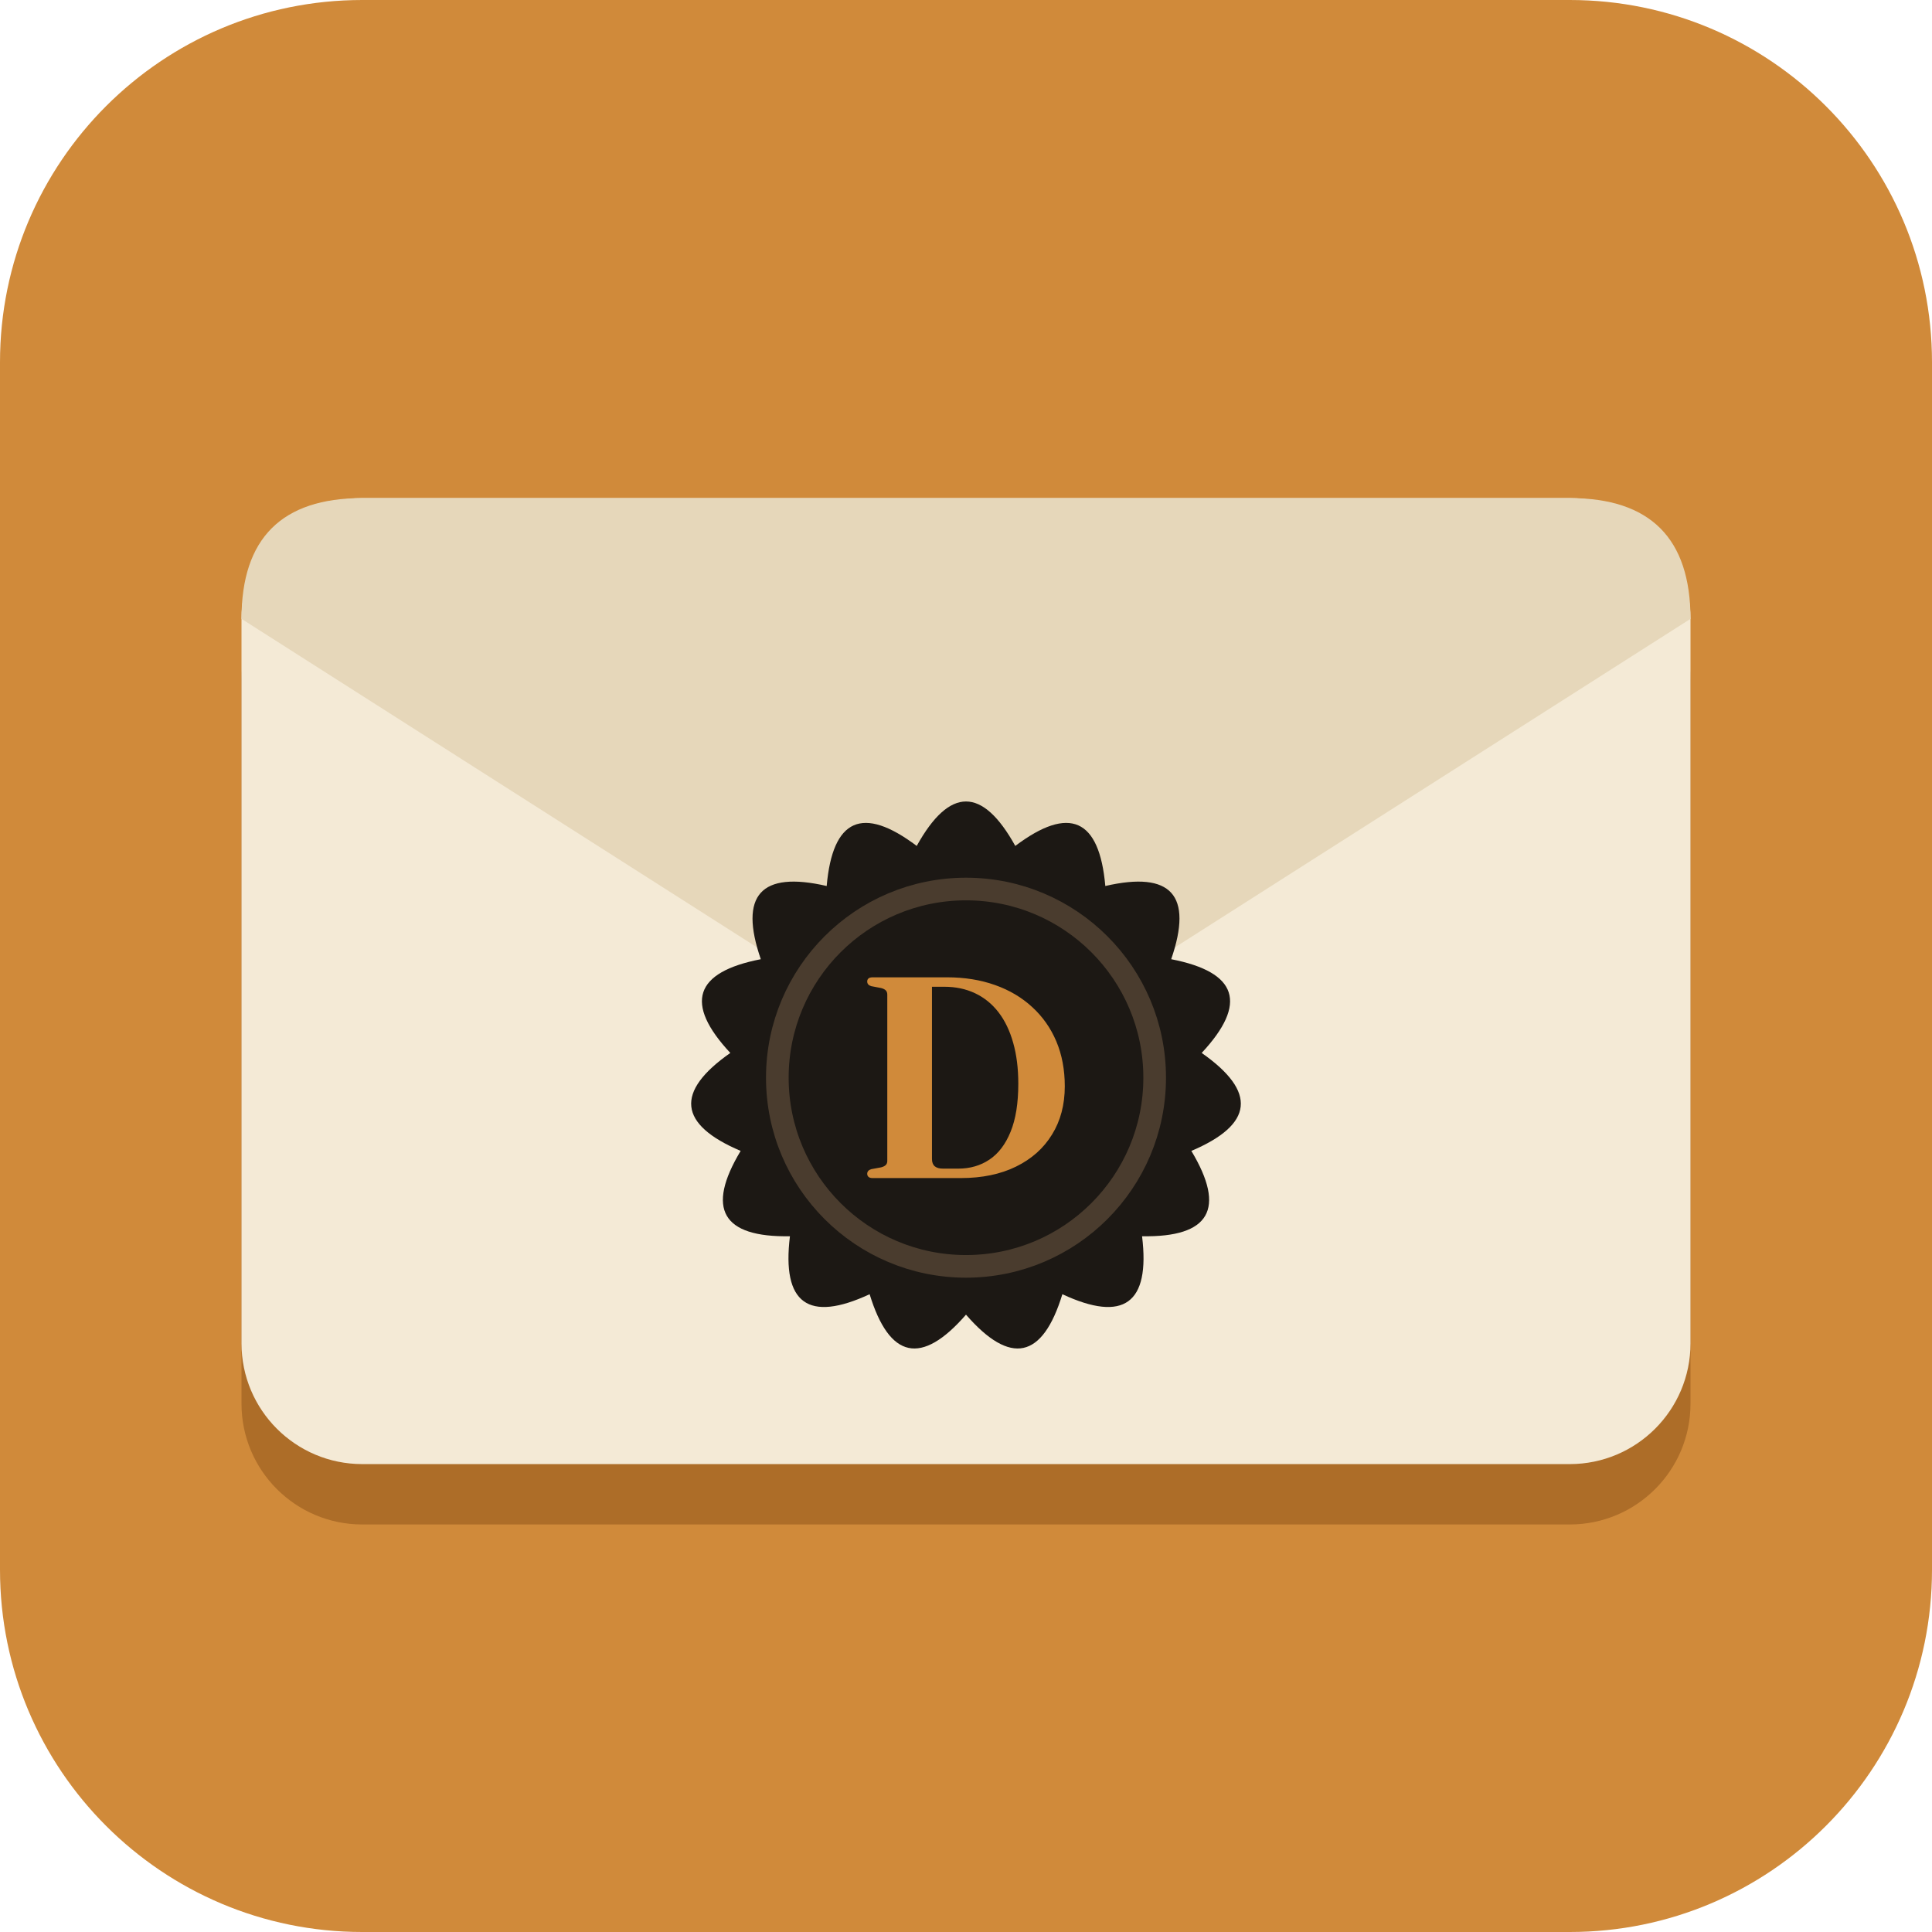
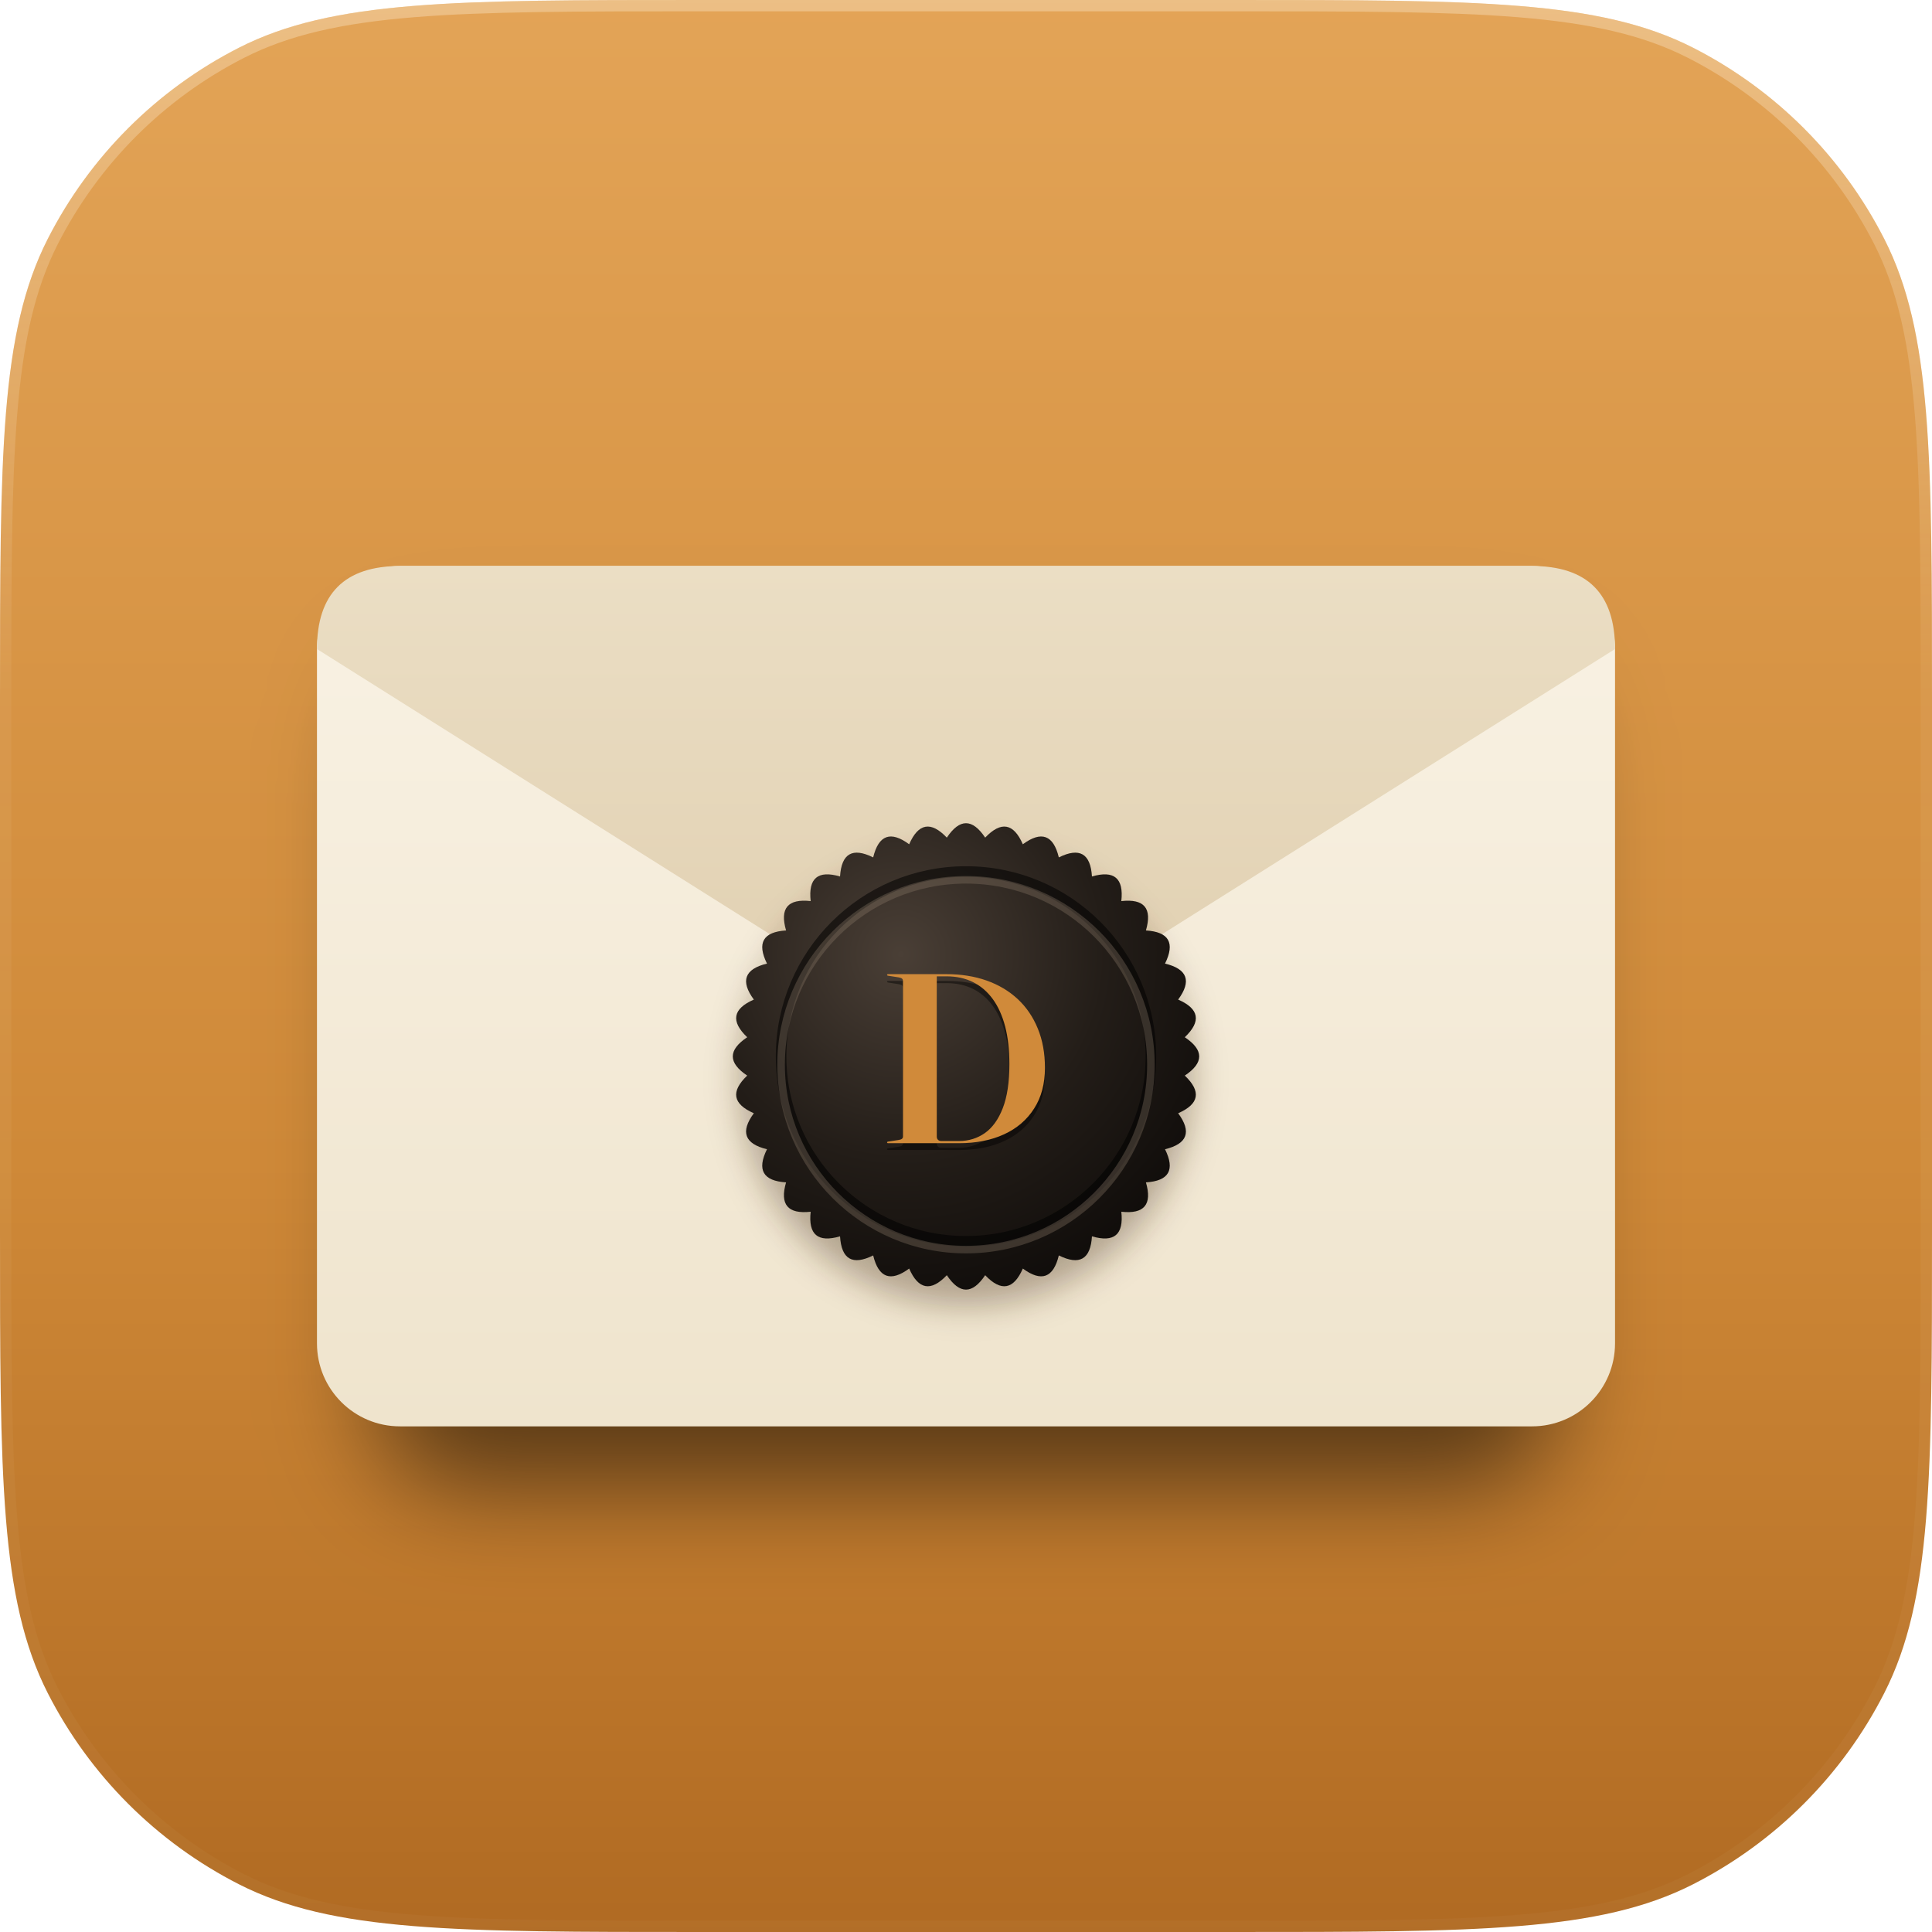
<svg xmlns="http://www.w3.org/2000/svg" width="256" height="256" viewBox="0 0 256 256">
-   <rect width="256" height="256" rx="48" fill="#d08a3a" />
-   <rect x="32" y="74" width="192" height="128" rx="16" fill="#8a4f16" opacity="0.5" />
-   <rect x="32" y="66" width="192" height="128" rx="16" fill="#f4ead6" />
-   <path d="M32 82Q32 66 48 66H208Q224 66 224 82L138 136.8Q128 144.8 118 136.8Z" fill="#e6d7ba" />
-   <path d="M121.47 112.09Q128 100.31 134.53 112.09Q145.28 103.99 146.46 117.4Q159.57 114.37 155.19 127.1Q168.41 129.67 159.23 139.52Q170.25 147.24 157.86 152.5Q164.79 164.04 151.33 163.81Q152.97 177.17 140.77 171.49Q136.83 184.36 128 174.2Q119.17 184.36 115.23 171.49Q103.03 177.17 104.67 163.81Q91.21 164.04 98.14 152.5Q85.75 147.24 96.77 139.52Q87.59 129.67 100.81 127.1Q96.43 114.37 109.54 117.4Q110.72 103.99 121.47 112.09Z" fill="#1c1814" />
-   <circle cx="128" cy="142.8" r="25" fill="none" stroke="#4a3c2e" stroke-width="3" />
-   <path d="M114.91 155.54Q114.91 155.08 115.45 154.92L116.75 154.68Q117.17 154.57 117.37 154.37Q117.57 154.17 117.57 153.83V131.79Q117.57 131.43 117.37 131.23Q117.17 131.03 116.75 130.92L115.44 130.67Q114.91 130.51 114.91 130.05Q114.91 129.79 115.09 129.64Q115.27 129.5 115.64 129.5H125.49Q128.97 129.5 131.84 130.52Q134.7 131.53 136.77 133.44Q138.85 135.34 139.97 137.99Q141.09 140.65 141.09 143.94Q141.09 147.6 139.4 150.33Q137.72 153.07 134.63 154.58Q131.54 156.1 127.31 156.1H115.64Q115.26 156.1 115.09 155.95Q114.91 155.79 114.91 155.54ZM126.97 154.85Q129.32 154.85 131.11 153.65Q132.9 152.45 133.91 149.96Q134.93 147.47 134.93 143.6Q134.93 140.55 134.25 138.17Q133.58 135.78 132.3 134.12Q131.02 132.47 129.2 131.61Q127.39 130.75 125.11 130.75H123.49V153.57Q123.49 154.22 123.86 154.54Q124.23 154.85 124.95 154.85Z" fill="#d08a3a" />
+   <defs>
+     <linearGradient id="tile" x1="0" y1="0" x2="0" y2="1">
+       <stop offset="0" stop-color="#e3a457" />
+       <stop offset="0.6" stop-color="#cf8938" />
+       <stop offset="1" stop-color="#b06a22" />
+     </linearGradient>
+     <radialGradient id="glow" cx="0.18" cy="0.06" r="0.75">
+       <stop offset="0" stop-color="#d08a3a" stop-opacity="0" />
+       <stop offset="1" stop-color="#d08a3a" stop-opacity="0" />
+     </radialGradient>
+     <linearGradient id="rim" x1="0" y1="0" x2="0" y2="1">
+       <stop offset="0" stop-color="#fff3de" stop-opacity="0.34" />
+       <stop offset="0.35" stop-color="#fff3de" stop-opacity="0.06" />
+       <stop offset="1" stop-color="#fff3de" stop-opacity="0.03" />
+     </linearGradient>
+     <linearGradient id="paper" x1="0" y1="0" x2="0" y2="1">
+       <stop offset="0" stop-color="#f9f2e4" />
+       <stop offset="1" stop-color="#efe4cd" />
+     </linearGradient>
+     <linearGradient id="flap" x1="0" y1="0" x2="0" y2="1">
+       <stop offset="0" stop-color="#ebdec4" />
+       <stop offset="1" stop-color="#e0cfb0" />
+     </linearGradient>
+     <radialGradient id="seal" cx="0.36" cy="0.28" r="0.8">
+       <stop offset="0" stop-color="#4a3f36" />
+       <stop offset="0.55" stop-color="#231d18" />
+       <stop offset="1" stop-color="#0e0b09" />
+     </radialGradient>
+     <clipPath id="edge">
+       <path d="M163.2 0c32.48 0 48.72 0 61.13 6.32a58 58 0 0 1 25.35 25.35c6.32 12.41 6.32 28.65 6.32 61.13L256 163.2c0 32.48 0 48.72 -6.32 61.13a58 58 0 0 1 -25.35 25.35c-12.41 6.32 -28.65 6.32 -61.13 6.32L92.8 256c-32.48 0 -48.72 0 -61.13 -6.32a58 58 0 0 1 -25.35 -25.35c-6.32 -12.41 -6.32 -28.65 -6.32 -61.13L0 92.8c0 -32.48 0 -48.72 6.32 -61.13a58 58 0 0 1 25.35 -25.35c12.41 -6.32 28.65 -6.32 61.13 -6.32Z" />
+     </clipPath>
+     <filter id="lift" x="-30%" y="-30%" width="160%" height="170%">
+       <feGaussianBlur stdDeviation="7" />
+     </filter>
+     <filter id="press" x="-40%" y="-40%" width="180%" height="180%">
+       <feGaussianBlur stdDeviation="2.2" />
+     </filter>
+   </defs>
+   <path d="M163.2 0c32.48 0 48.72 0 61.13 6.32a58 58 0 0 1 25.35 25.35c6.32 12.41 6.32 28.65 6.32 61.13L256 163.2c0 32.48 0 48.72 -6.32 61.13a58 58 0 0 1 -25.35 25.35c-12.41 6.32 -28.65 6.32 -61.13 6.32L92.8 256c-32.48 0 -48.72 0 -61.13 -6.32a58 58 0 0 1 -25.35 -25.35c-6.32 -12.41 -6.32 -28.65 -6.32 -61.13L0 92.8c0 -32.48 0 -48.72 6.32 -61.13a58 58 0 0 1 25.35 -25.35c12.41 -6.32 28.65 -6.32 61.13 -6.32Z" fill="url(#tile)" />
+   <rect x="50" y="89" width="156" height="108" rx="11" fill="#000" opacity="0.55" filter="url(#lift)" />
+   <rect x="42" y="75" width="172" height="114" rx="11" fill="url(#paper)" />
+   <path d="M42 86Q42 75 53 75H203Q214 75 214 86L137 134.48Q128 141.48 119 134.48Z" fill="url(#flap)" />
+   <circle cx="128" cy="142.98" r="30" fill="#3a2410" opacity="0.35" filter="url(#press)" />
+   <path d="M125.46 110.99Q128 107.17 130.54 110.99Q133.7 107.67 135.53 111.87Q139.22 109.15 140.3 113.61Q144.41 111.57 144.69 116.14Q149.09 114.85 148.58 119.4Q153.13 118.89 151.84 123.29Q156.41 123.57 154.37 127.68Q158.83 128.76 156.11 132.45Q160.31 134.28 156.99 137.44Q160.81 139.98 156.99 142.52Q160.31 145.68 156.11 147.51Q158.83 151.2 154.37 152.28Q156.41 156.39 151.84 156.67Q153.13 161.07 148.58 160.56Q149.09 165.11 144.69 163.82Q144.41 168.39 140.3 166.35Q139.22 170.81 135.53 168.09Q133.7 172.29 130.54 168.97Q128 172.79 125.46 168.97Q122.3 172.29 120.47 168.09Q116.78 170.81 115.7 166.35Q111.59 168.39 111.31 163.82Q106.91 165.11 107.42 160.56Q102.87 161.07 104.16 156.67Q99.59 156.39 101.63 152.28Q97.17 151.2 99.89 147.51Q95.69 145.68 99.01 142.52Q95.19 139.98 99.01 137.44Q95.69 134.28 99.89 132.45Q97.17 128.76 101.63 127.68Q99.59 123.57 104.16 123.29Q102.87 118.89 107.42 119.4Q106.91 114.85 111.31 116.14Q111.59 111.57 115.7 113.61Q116.78 109.15 120.47 111.87Q122.3 107.67 125.46 110.99Z" fill="url(#seal)" />
+   <circle cx="128" cy="139.98" r="24.5" fill="none" stroke="#000000" stroke-opacity="0.55" stroke-width="1.4" />
+   <circle cx="128" cy="141.08" r="24.5" fill="none" stroke="#8a7a68" stroke-opacity="0.35" stroke-width="1" />
+   <path d="M117.54 151.38Q117.54 151.28 117.71 151.26L119.09 151.05Q119.4 151 119.52 150.89Q119.65 150.79 119.65 150.59V130Q119.65 129.78 119.52 129.67Q119.39 129.56 119.1 129.51L117.69 129.29Q117.54 129.27 117.54 129.17Q117.54 129.12 117.58 129.1Q117.62 129.08 117.69 129.08H125.42Q128.32 129.08 130.71 129.92Q133.1 130.76 134.84 132.37Q136.57 133.98 137.51 136.28Q138.46 138.58 138.46 141.5Q138.46 144.65 137.03 146.88Q135.61 149.12 133.05 150.3Q130.49 151.48 127.07 151.48H117.69Q117.61 151.48 117.58 151.45Q117.54 151.42 117.54 151.38ZM127.07 151.19Q129 151.19 130.51 150.13Q132.01 149.07 132.88 146.82Q133.75 144.57 133.75 141Q133.75 138.19 133.19 136.02Q132.62 133.85 131.54 132.37Q130.45 130.89 128.92 130.13Q127.38 129.37 125.43 129.37H124.13V150.6Q124.13 150.88 124.29 151.03Q124.44 151.19 124.73 151.19Z" fill="#000000" fill-opacity="0.45" transform="translate(0 0.9)" />
+   <path d="M117.54 151.38Q117.54 151.28 117.71 151.26L119.09 151.05Q119.4 151 119.52 150.89Q119.65 150.79 119.65 150.59V130Q119.65 129.78 119.52 129.67Q119.39 129.56 119.1 129.51L117.69 129.29Q117.54 129.27 117.54 129.17Q117.54 129.12 117.58 129.1Q117.62 129.08 117.69 129.08H125.42Q128.32 129.08 130.71 129.92Q133.1 130.76 134.84 132.37Q136.57 133.98 137.51 136.28Q138.46 138.58 138.46 141.5Q138.46 144.65 137.03 146.88Q135.61 149.12 133.05 150.3Q130.49 151.48 127.07 151.48H117.69Q117.61 151.48 117.58 151.45Q117.54 151.42 117.54 151.38ZM127.07 151.19Q129 151.19 130.51 150.13Q132.01 149.07 132.88 146.82Q133.75 144.57 133.75 141Q133.75 138.19 133.19 136.02Q132.62 133.85 131.54 132.37Q130.45 130.89 128.92 130.13Q127.38 129.37 125.43 129.37H124.13V150.6Q124.13 150.88 124.29 151.03Q124.44 151.19 124.73 151.19Z" fill="#d08a3a" />
+   <path d="M163.2 0c32.48 0 48.72 0 61.13 6.32a58 58 0 0 1 25.35 25.35c6.32 12.41 6.32 28.65 6.32 61.13L256 163.2c0 32.48 0 48.72 -6.32 61.13a58 58 0 0 1 -25.35 25.35c-12.41 6.32 -28.65 6.32 -61.13 6.32L92.8 256c-32.48 0 -48.72 0 -61.13 -6.32a58 58 0 0 1 -25.35 -25.35c-6.32 -12.41 -6.32 -28.65 -6.32 -61.13L0 92.8c0 -32.48 0 -48.72 6.32 -61.13a58 58 0 0 1 25.35 -25.35c12.41 -6.32 28.65 -6.32 61.13 -6.32Z" fill="none" stroke="url(#rim)" stroke-width="3" clip-path="url(#edge)" />
</svg>
